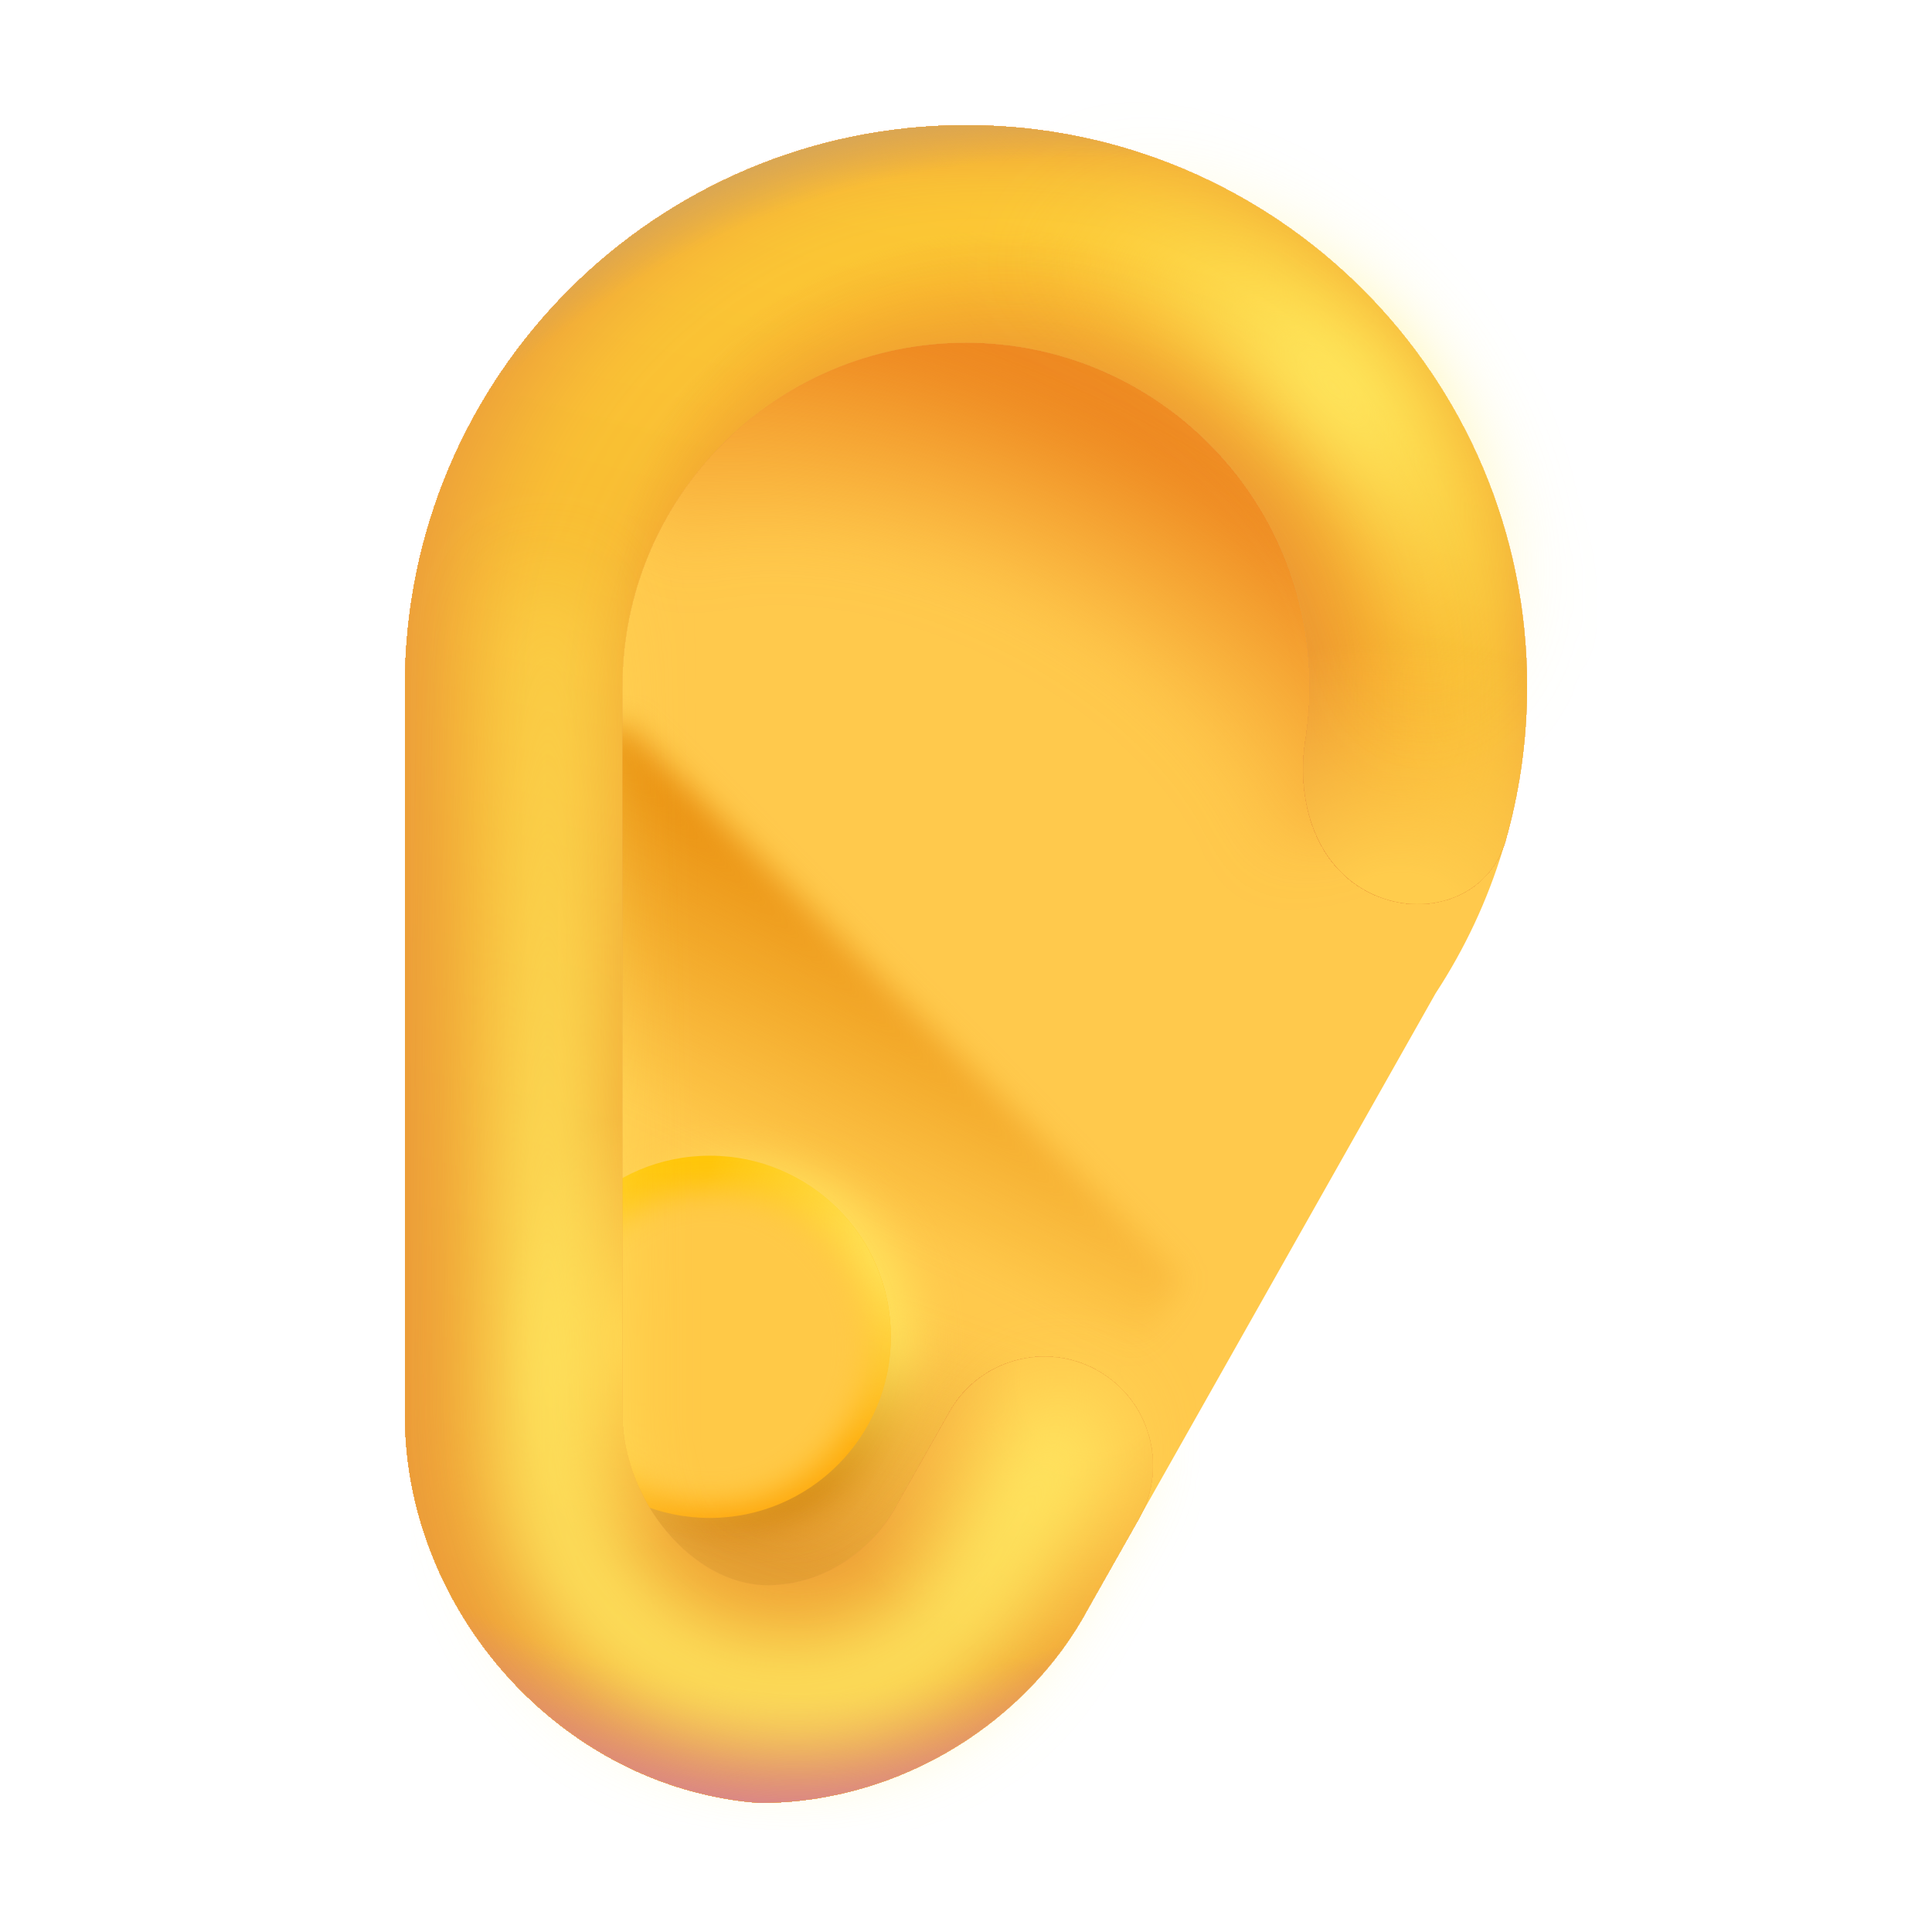
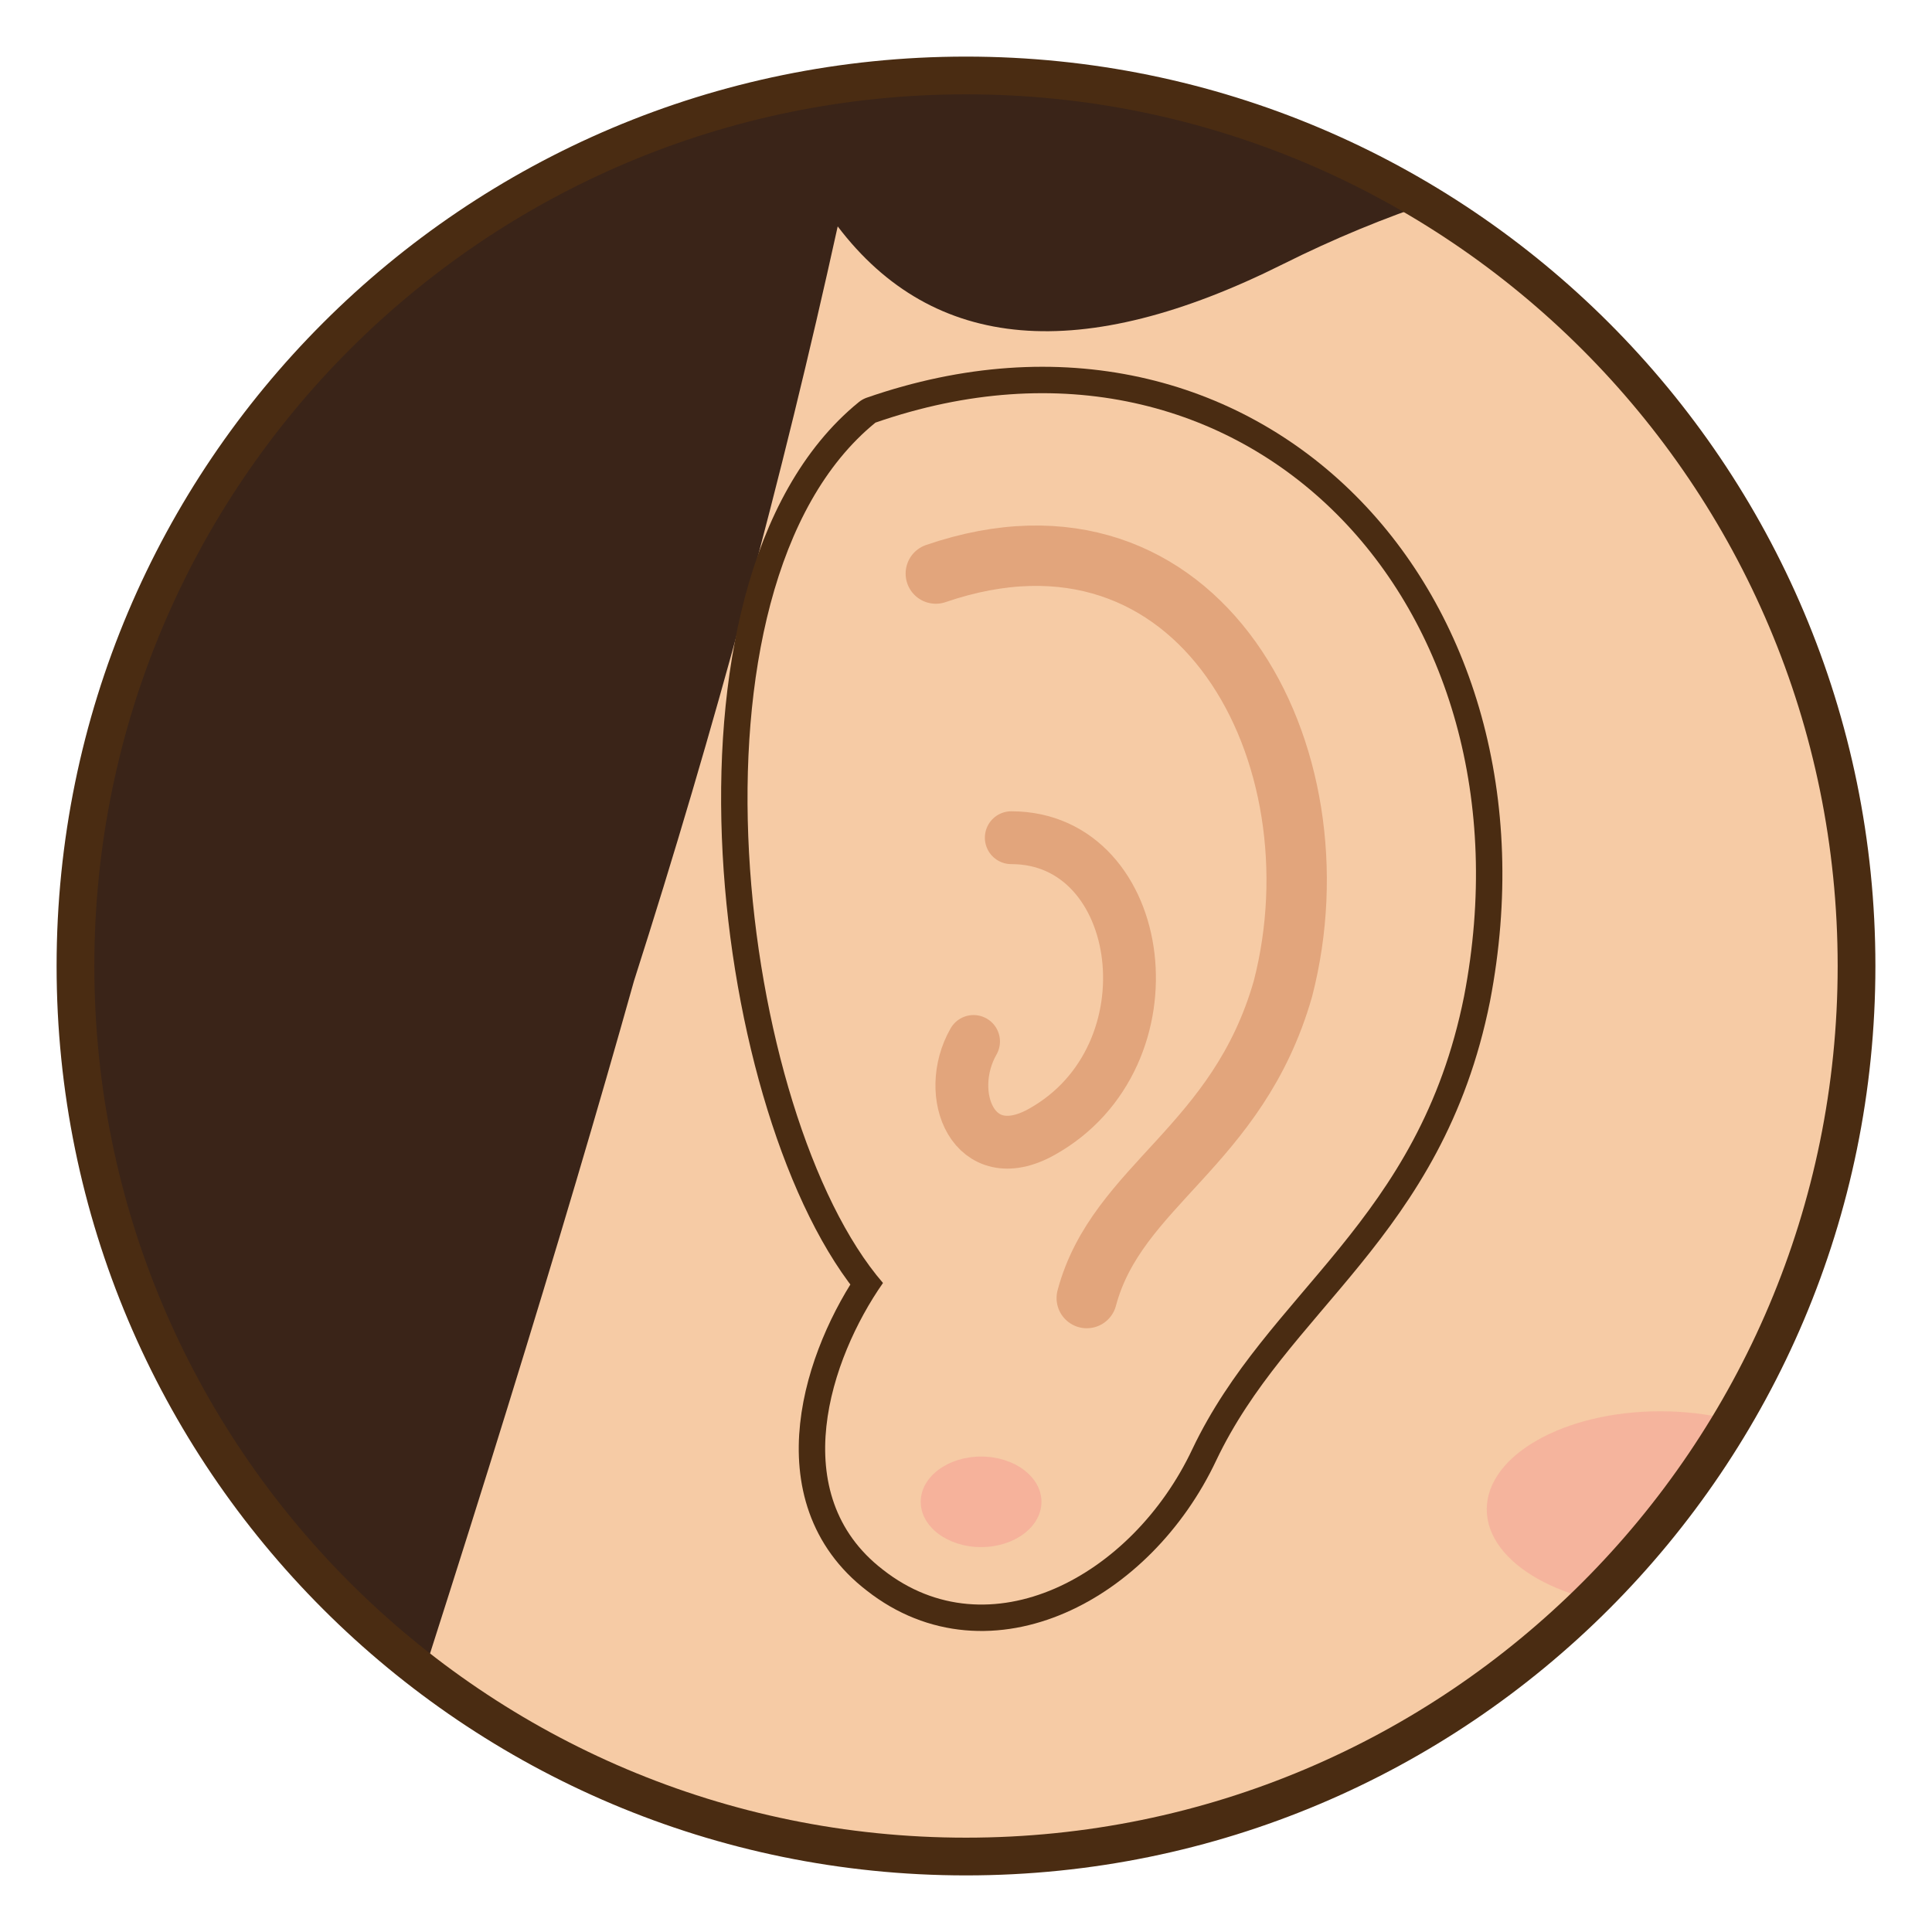
- <svg xmlns="http://www.w3.org/2000/svg" width="32" height="32" viewBox="0 0 32 32" fill="none">
-   <path d="M6.708 23.431C6.708 26.672 9.289 29.61 12.576 29.861C14.945 29.861 17.035 28.487 18.023 26.642L23.779 16.451C24.736 14.99 25.292 13.244 25.292 11.367C25.292 6.235 21.132 2.075 16 2.075C10.868 2.075 6.708 6.235 6.708 11.367C6.708 15.575 6.708 19.223 6.708 23.431Z" fill="#FFC94C" />
-   <g filter="url(#filter0_f_20020_4615)">
-     <ellipse cx="17.338" cy="9.081" rx="7.28" ry="4.652" transform="rotate(26.0872 17.3385 9.0805)" fill="url(#paint0_radial_20020_4615)" />
+ <svg xmlns="http://www.w3.org/2000/svg" viewBox="0 0 512 512">
+   <defs>
+     <clipPath id="w">
+       <circle cx="256" cy="256" r="236" />
+     </clipPath>
+   </defs>
+   <circle cx="256" cy="256" r="236" fill="#F6CBA5" />
+   <g clip-path="url(#w)">
+     <rect width="512" height="512" fill="#F6CBA5" />
+     <path d="M0 0 L512 0 L512 40 Q420 30 340 70 Q260 110 222 60 Q200 160 168 260 Q140 360 90 512 L0 512 Z" fill="#3A2418" />
+     <path d="M232 112 C330 78 408 160 388 264 C376 324 336 342 316 384 C300 418 262 438 234 416 C208 396 220 360 234 340 C196 296 178 156 232 112 Z" fill="#4A2C12" stroke="#4A2C12" stroke-width="14" stroke-linejoin="round" />
+     <path d="M232 112 C330 78 408 160 388 264 C376 324 336 342 316 384 C300 418 262 438 234 416 C208 396 220 360 234 340 C196 296 178 156 232 112 Z" fill="#F6CBA5" stroke="#F6CBA5" stroke-width="0" stroke-linejoin="round" />
+     <path d="M248 152 C318 128 356 200 340 262 C328 304 296 314 288 344" fill="none" stroke="#E2A57C" stroke-width="16" stroke-linecap="round" stroke-linejoin="round" />
+     <path d="M268 222 C304 222 312 280 276 300 C258 310 250 290 258 276" fill="none" stroke="#E2A57C" stroke-width="14" stroke-linecap="round" stroke-linejoin="round" />
+     <ellipse cx="260" cy="398" rx="16" ry="12" fill="#F59A92" opacity="0.5" />
+     <ellipse cx="440" cy="400" rx="46" ry="26" fill="#F59A92" opacity="0.45" />
  </g>
-   <g filter="url(#filter1_f_20020_4615)">
-     <path d="M12.576 28.735C9.289 28.485 8.031 26.672 8.031 23.431V12.173L10.375 12.017L19.562 21.173L16.625 26.142C15.636 27.987 14.945 28.735 12.576 28.735Z" fill="url(#paint1_linear_20020_4615)" />
-     <path d="M12.576 28.735C9.289 28.485 8.031 26.672 8.031 23.431V12.173L10.375 12.017L19.562 21.173L16.625 26.142C15.636 27.987 14.945 28.735 12.576 28.735Z" fill="url(#paint2_linear_20020_4615)" />
-   </g>
-   <g filter="url(#filter2_f_20020_4615)">
-     <circle cx="12.284" cy="22.218" r="2.924" fill="url(#paint3_linear_20020_4615)" />
-   </g>
-   <path d="M17.5 3.298C19.427 3.569 23.475 5.248 24.25 9.798" stroke="black" />
-   <circle cx="11.755" cy="22.142" r="3" fill="url(#paint4_linear_20020_4615)" />
-   <circle cx="11.755" cy="22.142" r="3" fill="url(#paint5_radial_20020_4615)" />
-   <g filter="url(#filter3_f_20020_4615)">
-     <circle cx="11.774" cy="22.313" r="2.617" fill="#FFC947" />
-   </g>
-   <g filter="url(#filter4_i_20020_4615)">
-     <path d="M18.167 22.696C17.303 22.217 16.214 22.525 15.728 23.386L14.869 24.906L14.851 24.941C14.485 25.623 13.695 26.257 12.716 26.257C11.461 26.257 10.308 24.829 10.308 23.431V11.367C10.308 8.223 12.856 5.675 16 5.675C19.144 5.675 21.692 8.223 21.692 11.367C21.692 11.671 21.669 11.969 21.623 12.258C21.476 13.198 21.749 14.232 22.566 14.719C23.466 15.255 24.65 14.928 24.937 13.921C25.168 13.11 25.292 12.253 25.292 11.367C25.292 6.235 21.132 2.075 16 2.075C10.868 2.075 6.708 6.235 6.708 11.367V23.431C6.708 26.672 9.289 29.61 12.576 29.861C14.945 29.861 17.035 28.487 18.023 26.642L18.863 25.156C19.355 24.285 19.042 23.18 18.167 22.696Z" fill="url(#paint6_linear_20020_4615)" />
-     <path d="M18.167 22.696C17.303 22.217 16.214 22.525 15.728 23.386L14.869 24.906L14.851 24.941C14.485 25.623 13.695 26.257 12.716 26.257C11.461 26.257 10.308 24.829 10.308 23.431V11.367C10.308 8.223 12.856 5.675 16 5.675C19.144 5.675 21.692 8.223 21.692 11.367C21.692 11.671 21.669 11.969 21.623 12.258C21.476 13.198 21.749 14.232 22.566 14.719C23.466 15.255 24.65 14.928 24.937 13.921C25.168 13.11 25.292 12.253 25.292 11.367C25.292 6.235 21.132 2.075 16 2.075C10.868 2.075 6.708 6.235 6.708 11.367V23.431C6.708 26.672 9.289 29.61 12.576 29.861C14.945 29.861 17.035 28.487 18.023 26.642L18.863 25.156C19.355 24.285 19.042 23.18 18.167 22.696Z" fill="url(#paint7_radial_20020_4615)" />
-   </g>
-   <path d="M18.167 22.696C17.303 22.217 16.214 22.525 15.728 23.386L14.869 24.906L14.851 24.941C14.485 25.623 13.695 26.257 12.716 26.257C11.461 26.257 10.308 24.829 10.308 23.431V11.367C10.308 8.223 12.856 5.675 16 5.675C19.144 5.675 21.692 8.223 21.692 11.367C21.692 11.671 21.669 11.969 21.623 12.258C21.476 13.198 21.749 14.232 22.566 14.719C23.466 15.255 24.65 14.928 24.937 13.921C25.168 13.11 25.292 12.253 25.292 11.367C25.292 6.235 21.132 2.075 16 2.075C10.868 2.075 6.708 6.235 6.708 11.367V23.431C6.708 26.672 9.289 29.61 12.576 29.861C14.945 29.861 17.035 28.487 18.023 26.642L18.863 25.156C19.355 24.285 19.042 23.18 18.167 22.696Z" fill="url(#paint8_radial_20020_4615)" />
-   <path d="M18.167 22.696C17.303 22.217 16.214 22.525 15.728 23.386L14.869 24.906L14.851 24.941C14.485 25.623 13.695 26.257 12.716 26.257C11.461 26.257 10.308 24.829 10.308 23.431V11.367C10.308 8.223 12.856 5.675 16 5.675C19.144 5.675 21.692 8.223 21.692 11.367C21.692 11.671 21.669 11.969 21.623 12.258C21.476 13.198 21.749 14.232 22.566 14.719C23.466 15.255 24.65 14.928 24.937 13.921C25.168 13.11 25.292 12.253 25.292 11.367C25.292 6.235 21.132 2.075 16 2.075C10.868 2.075 6.708 6.235 6.708 11.367V23.431C6.708 26.672 9.289 29.61 12.576 29.861C14.945 29.861 17.035 28.487 18.023 26.642L18.863 25.156C19.355 24.285 19.042 23.18 18.167 22.696Z" fill="url(#paint9_radial_20020_4615)" />
-   <path d="M18.167 22.696C17.303 22.217 16.214 22.525 15.728 23.386L14.869 24.906L14.851 24.941C14.485 25.623 13.695 26.257 12.716 26.257C11.461 26.257 10.308 24.829 10.308 23.431V11.367C10.308 8.223 12.856 5.675 16 5.675C19.144 5.675 21.692 8.223 21.692 11.367C21.692 11.671 21.669 11.969 21.623 12.258C21.476 13.198 21.749 14.232 22.566 14.719C23.466 15.255 24.65 14.928 24.937 13.921C25.168 13.11 25.292 12.253 25.292 11.367C25.292 6.235 21.132 2.075 16 2.075C10.868 2.075 6.708 6.235 6.708 11.367V23.431C6.708 26.672 9.289 29.61 12.576 29.861C14.945 29.861 17.035 28.487 18.023 26.642L18.863 25.156C19.355 24.285 19.042 23.18 18.167 22.696Z" fill="url(#paint10_radial_20020_4615)" />
-   <path d="M18.167 22.696C17.303 22.217 16.214 22.525 15.728 23.386L14.869 24.906L14.851 24.941C14.485 25.623 13.695 26.257 12.716 26.257C11.461 26.257 10.308 24.829 10.308 23.431V11.367C10.308 8.223 12.856 5.675 16 5.675C19.144 5.675 21.692 8.223 21.692 11.367C21.692 11.671 21.669 11.969 21.623 12.258C21.476 13.198 21.749 14.232 22.566 14.719C23.466 15.255 24.65 14.928 24.937 13.921C25.168 13.11 25.292 12.253 25.292 11.367C25.292 6.235 21.132 2.075 16 2.075C10.868 2.075 6.708 6.235 6.708 11.367V23.431C6.708 26.672 9.289 29.61 12.576 29.861C14.945 29.861 17.035 28.487 18.023 26.642L18.863 25.156C19.355 24.285 19.042 23.18 18.167 22.696Z" fill="url(#paint11_radial_20020_4615)" />
-   <path d="M18.167 22.696C17.303 22.217 16.214 22.525 15.728 23.386L14.869 24.906L14.851 24.941C14.485 25.623 13.695 26.257 12.716 26.257C11.461 26.257 10.308 24.829 10.308 23.431V11.367C10.308 8.223 12.856 5.675 16 5.675C19.144 5.675 21.692 8.223 21.692 11.367C21.692 11.671 21.669 11.969 21.623 12.258C21.476 13.198 21.749 14.232 22.566 14.719C23.466 15.255 24.65 14.928 24.937 13.921C25.168 13.11 25.292 12.253 25.292 11.367C25.292 6.235 21.132 2.075 16 2.075C10.868 2.075 6.708 6.235 6.708 11.367V23.431C6.708 26.672 9.289 29.61 12.576 29.861C14.945 29.861 17.035 28.487 18.023 26.642L18.863 25.156C19.355 24.285 19.042 23.18 18.167 22.696Z" fill="url(#paint12_radial_20020_4615)" />
-   <g filter="url(#filter5_f_20020_4615)">
-     <path d="M16.94 3.579C19.232 3.954 23.859 6.01 24.034 11.235" stroke="url(#paint13_linear_20020_4615)" stroke-width="2" stroke-linecap="round" />
-   </g>
-   <g filter="url(#filter6_f_20020_4615)">
-     <path d="M9.062 10.235V23.892C9.084 24.787 9.396 27.3 12.125 27.923C14.422 28.447 15.75 27.235 16.4 26.017L17.625 23.892" stroke="url(#paint14_linear_20020_4615)" stroke-width="1.5" stroke-linecap="round" />
-   </g>
-   <defs>
-     <filter id="filter0_f_20020_4615" x="9.486" y="2.817" width="15.705" height="12.527" filterUnits="userSpaceOnUse" color-interpolation-filters="sRGB">
-       <feFlood flood-opacity="0" result="BackgroundImageFix" />
-       <feBlend mode="normal" in="SourceGraphic" in2="BackgroundImageFix" result="shape" />
-       <feGaussianBlur stdDeviation="0.5" result="effect1_foregroundBlur_20020_4615" />
-     </filter>
-     <filter id="filter1_f_20020_4615" x="7.531" y="11.517" width="12.531" height="17.719" filterUnits="userSpaceOnUse" color-interpolation-filters="sRGB">
-       <feFlood flood-opacity="0" result="BackgroundImageFix" />
-       <feBlend mode="normal" in="SourceGraphic" in2="BackgroundImageFix" result="shape" />
-       <feGaussianBlur stdDeviation="0.25" result="effect1_foregroundBlur_20020_4615" />
-     </filter>
-     <filter id="filter2_f_20020_4615" x="8.61" y="18.543" width="7.349" height="7.349" filterUnits="userSpaceOnUse" color-interpolation-filters="sRGB">
-       <feFlood flood-opacity="0" result="BackgroundImageFix" />
-       <feBlend mode="normal" in="SourceGraphic" in2="BackgroundImageFix" result="shape" />
-       <feGaussianBlur stdDeviation="0.375" result="effect1_foregroundBlur_20020_4615" />
-     </filter>
-     <filter id="filter3_f_20020_4615" x="8.656" y="19.196" width="6.234" height="6.234" filterUnits="userSpaceOnUse" color-interpolation-filters="sRGB">
-       <feFlood flood-opacity="0" result="BackgroundImageFix" />
-       <feBlend mode="normal" in="SourceGraphic" in2="BackgroundImageFix" result="shape" />
-       <feGaussianBlur stdDeviation="0.25" result="effect1_foregroundBlur_20020_4615" />
-     </filter>
-     <filter id="filter4_i_20020_4615" x="6.708" y="2.075" width="19.085" height="27.786" filterUnits="userSpaceOnUse" color-interpolation-filters="sRGB">
-       <feFlood flood-opacity="0" result="BackgroundImageFix" />
-       <feBlend mode="normal" in="SourceGraphic" in2="BackgroundImageFix" result="shape" />
-       <feColorMatrix in="SourceAlpha" type="matrix" values="0 0 0 0 0 0 0 0 0 0 0 0 0 0 0 0 0 0 127 0" result="hardAlpha" />
-       <feOffset dx="0.5" />
-       <feGaussianBlur stdDeviation="1" />
-       <feComposite in2="hardAlpha" operator="arithmetic" k2="-1" k3="1" />
-       <feColorMatrix type="matrix" values="0 0 0 0 0.918 0 0 0 0 0.6 0 0 0 0 0.231 0 0 0 1 0" />
-       <feBlend mode="normal" in2="shape" result="effect1_innerShadow_20020_4615" />
-     </filter>
-     <filter id="filter5_f_20020_4615" x="14.44" y="1.079" width="12.094" height="12.656" filterUnits="userSpaceOnUse" color-interpolation-filters="sRGB">
-       <feFlood flood-opacity="0" result="BackgroundImageFix" />
-       <feBlend mode="normal" in="SourceGraphic" in2="BackgroundImageFix" result="shape" />
-       <feGaussianBlur stdDeviation="0.75" result="effect1_foregroundBlur_20020_4615" />
-     </filter>
-     <filter id="filter6_f_20020_4615" x="6.812" y="7.985" width="13.063" height="22.313" filterUnits="userSpaceOnUse" color-interpolation-filters="sRGB">
-       <feFlood flood-opacity="0" result="BackgroundImageFix" />
-       <feBlend mode="normal" in="SourceGraphic" in2="BackgroundImageFix" result="shape" />
-       <feGaussianBlur stdDeviation="0.75" result="effect1_foregroundBlur_20020_4615" />
-     </filter>
-     <radialGradient id="paint0_radial_20020_4615" cx="0" cy="0" r="1" gradientUnits="userSpaceOnUse" gradientTransform="translate(17.3385 13.7322) rotate(-90.1559) scale(8.19144 14.286)">
-       <stop offset="0.415" stop-color="#EE8820" stop-opacity="0" />
-       <stop offset="0.848" stop-color="#EE8820" />
-     </radialGradient>
-     <linearGradient id="paint1_linear_20020_4615" x1="12.875" y1="12.579" x2="10.121" y2="18.173" gradientUnits="userSpaceOnUse">
-       <stop stop-color="#E58403" />
-       <stop offset="1" stop-color="#E58403" stop-opacity="0" />
-     </linearGradient>
-     <linearGradient id="paint2_linear_20020_4615" x1="13.562" y1="27.517" x2="15.562" y2="21.923" gradientUnits="userSpaceOnUse">
-       <stop offset="0.218" stop-color="#E2992F" />
-       <stop offset="1" stop-color="#E2992F" stop-opacity="0" />
-     </linearGradient>
-     <linearGradient id="paint3_linear_20020_4615" x1="14.641" y1="20.53" x2="12.533" y2="24.242" gradientUnits="userSpaceOnUse">
-       <stop offset="0.34" stop-color="#FFE15B" />
-       <stop offset="1" stop-color="#C97A03" />
-     </linearGradient>
-     <linearGradient id="paint4_linear_20020_4615" x1="11.755" y1="19.142" x2="11.755" y2="25.142" gradientUnits="userSpaceOnUse">
-       <stop stop-color="#FFC609" />
-       <stop offset="1" stop-color="#FEA70C" />
-     </linearGradient>
-     <radialGradient id="paint5_radial_20020_4615" cx="0" cy="0" r="1" gradientUnits="userSpaceOnUse" gradientTransform="translate(15.0438 20.6261) rotate(146.004) scale(3.24158 3.7019)">
-       <stop stop-color="#FFE663" />
-       <stop offset="1" stop-color="#FFE663" stop-opacity="0" />
-     </radialGradient>
-     <linearGradient id="paint6_linear_20020_4615" x1="11.562" y1="31.517" x2="20" y2="-0.858" gradientUnits="userSpaceOnUse">
-       <stop stop-color="#F0A130" />
-       <stop offset="1" stop-color="#FFD135" />
-     </linearGradient>
-     <radialGradient id="paint7_radial_20020_4615" cx="0" cy="0" r="1" gradientUnits="userSpaceOnUse" gradientTransform="translate(17.5 10.8291) rotate(-55.1378) scale(6.77916 7.59028)">
-       <stop offset="0.478" stop-color="#F49419" />
-       <stop offset="1" stop-color="#F49419" stop-opacity="0" />
-     </radialGradient>
-     <radialGradient id="paint8_radial_20020_4615" cx="0" cy="0" r="1" gradientUnits="userSpaceOnUse" gradientTransform="translate(23.2316 15.2663) rotate(-88.2242) scale(4.62696 6.13729)">
-       <stop offset="0.174" stop-color="#FFCC4C" />
-       <stop offset="1" stop-color="#FFCC4C" stop-opacity="0" />
-     </radialGradient>
-     <radialGradient id="paint9_radial_20020_4615" cx="0" cy="0" r="1" gradientUnits="userSpaceOnUse" gradientTransform="translate(18.1129 22.8618) rotate(115.159) scale(4.97005 4.84669)">
-       <stop offset="0.242" stop-color="#FFCA4D" />
-       <stop offset="1" stop-color="#FFCA4D" stop-opacity="0" />
-     </radialGradient>
-     <radialGradient id="paint10_radial_20020_4615" cx="0" cy="0" r="1" gradientUnits="userSpaceOnUse" gradientTransform="translate(22.625 26.4541) rotate(-115.896) scale(26.3315 19.1931)">
-       <stop offset="0.953" stop-color="#CEA561" stop-opacity="0" />
-       <stop offset="1" stop-color="#CEA561" />
-     </radialGradient>
-     <radialGradient id="paint11_radial_20020_4615" cx="0" cy="0" r="1" gradientUnits="userSpaceOnUse" gradientTransform="translate(14.5835 7.98218) rotate(98.1672) scale(22.103 17.2554)">
-       <stop offset="0.912" stop-color="#D98286" stop-opacity="0" />
-       <stop offset="1" stop-color="#D98286" />
-     </radialGradient>
-     <radialGradient id="paint12_radial_20020_4615" cx="0" cy="0" r="1" gradientUnits="userSpaceOnUse" gradientTransform="translate(10.3437 22.1416) scale(2.09375 3.71875)">
-       <stop stop-color="#FFCD49" />
-       <stop offset="0.975" stop-color="#FFCD49" stop-opacity="0" />
-     </radialGradient>
-     <linearGradient id="paint13_linear_20020_4615" x1="24.971" y1="11.235" x2="17.565" y2="3.423" gradientUnits="userSpaceOnUse">
-       <stop stop-color="#FFED65" stop-opacity="0" />
-       <stop offset="0.51" stop-color="#FFED65" />
-       <stop offset="1" stop-color="#FFED65" stop-opacity="0" />
-     </linearGradient>
-     <linearGradient id="paint14_linear_20020_4615" x1="8.312" y1="2.017" x2="21.251" y2="24.121" gradientUnits="userSpaceOnUse">
-       <stop stop-color="#FFED65" stop-opacity="0" />
-       <stop offset="0.698" stop-color="#FFED65" />
-     </linearGradient>
-   </defs>
+   <circle cx="256" cy="256" r="236" fill="none" stroke="#4A2C12" stroke-width="10" />
</svg>
